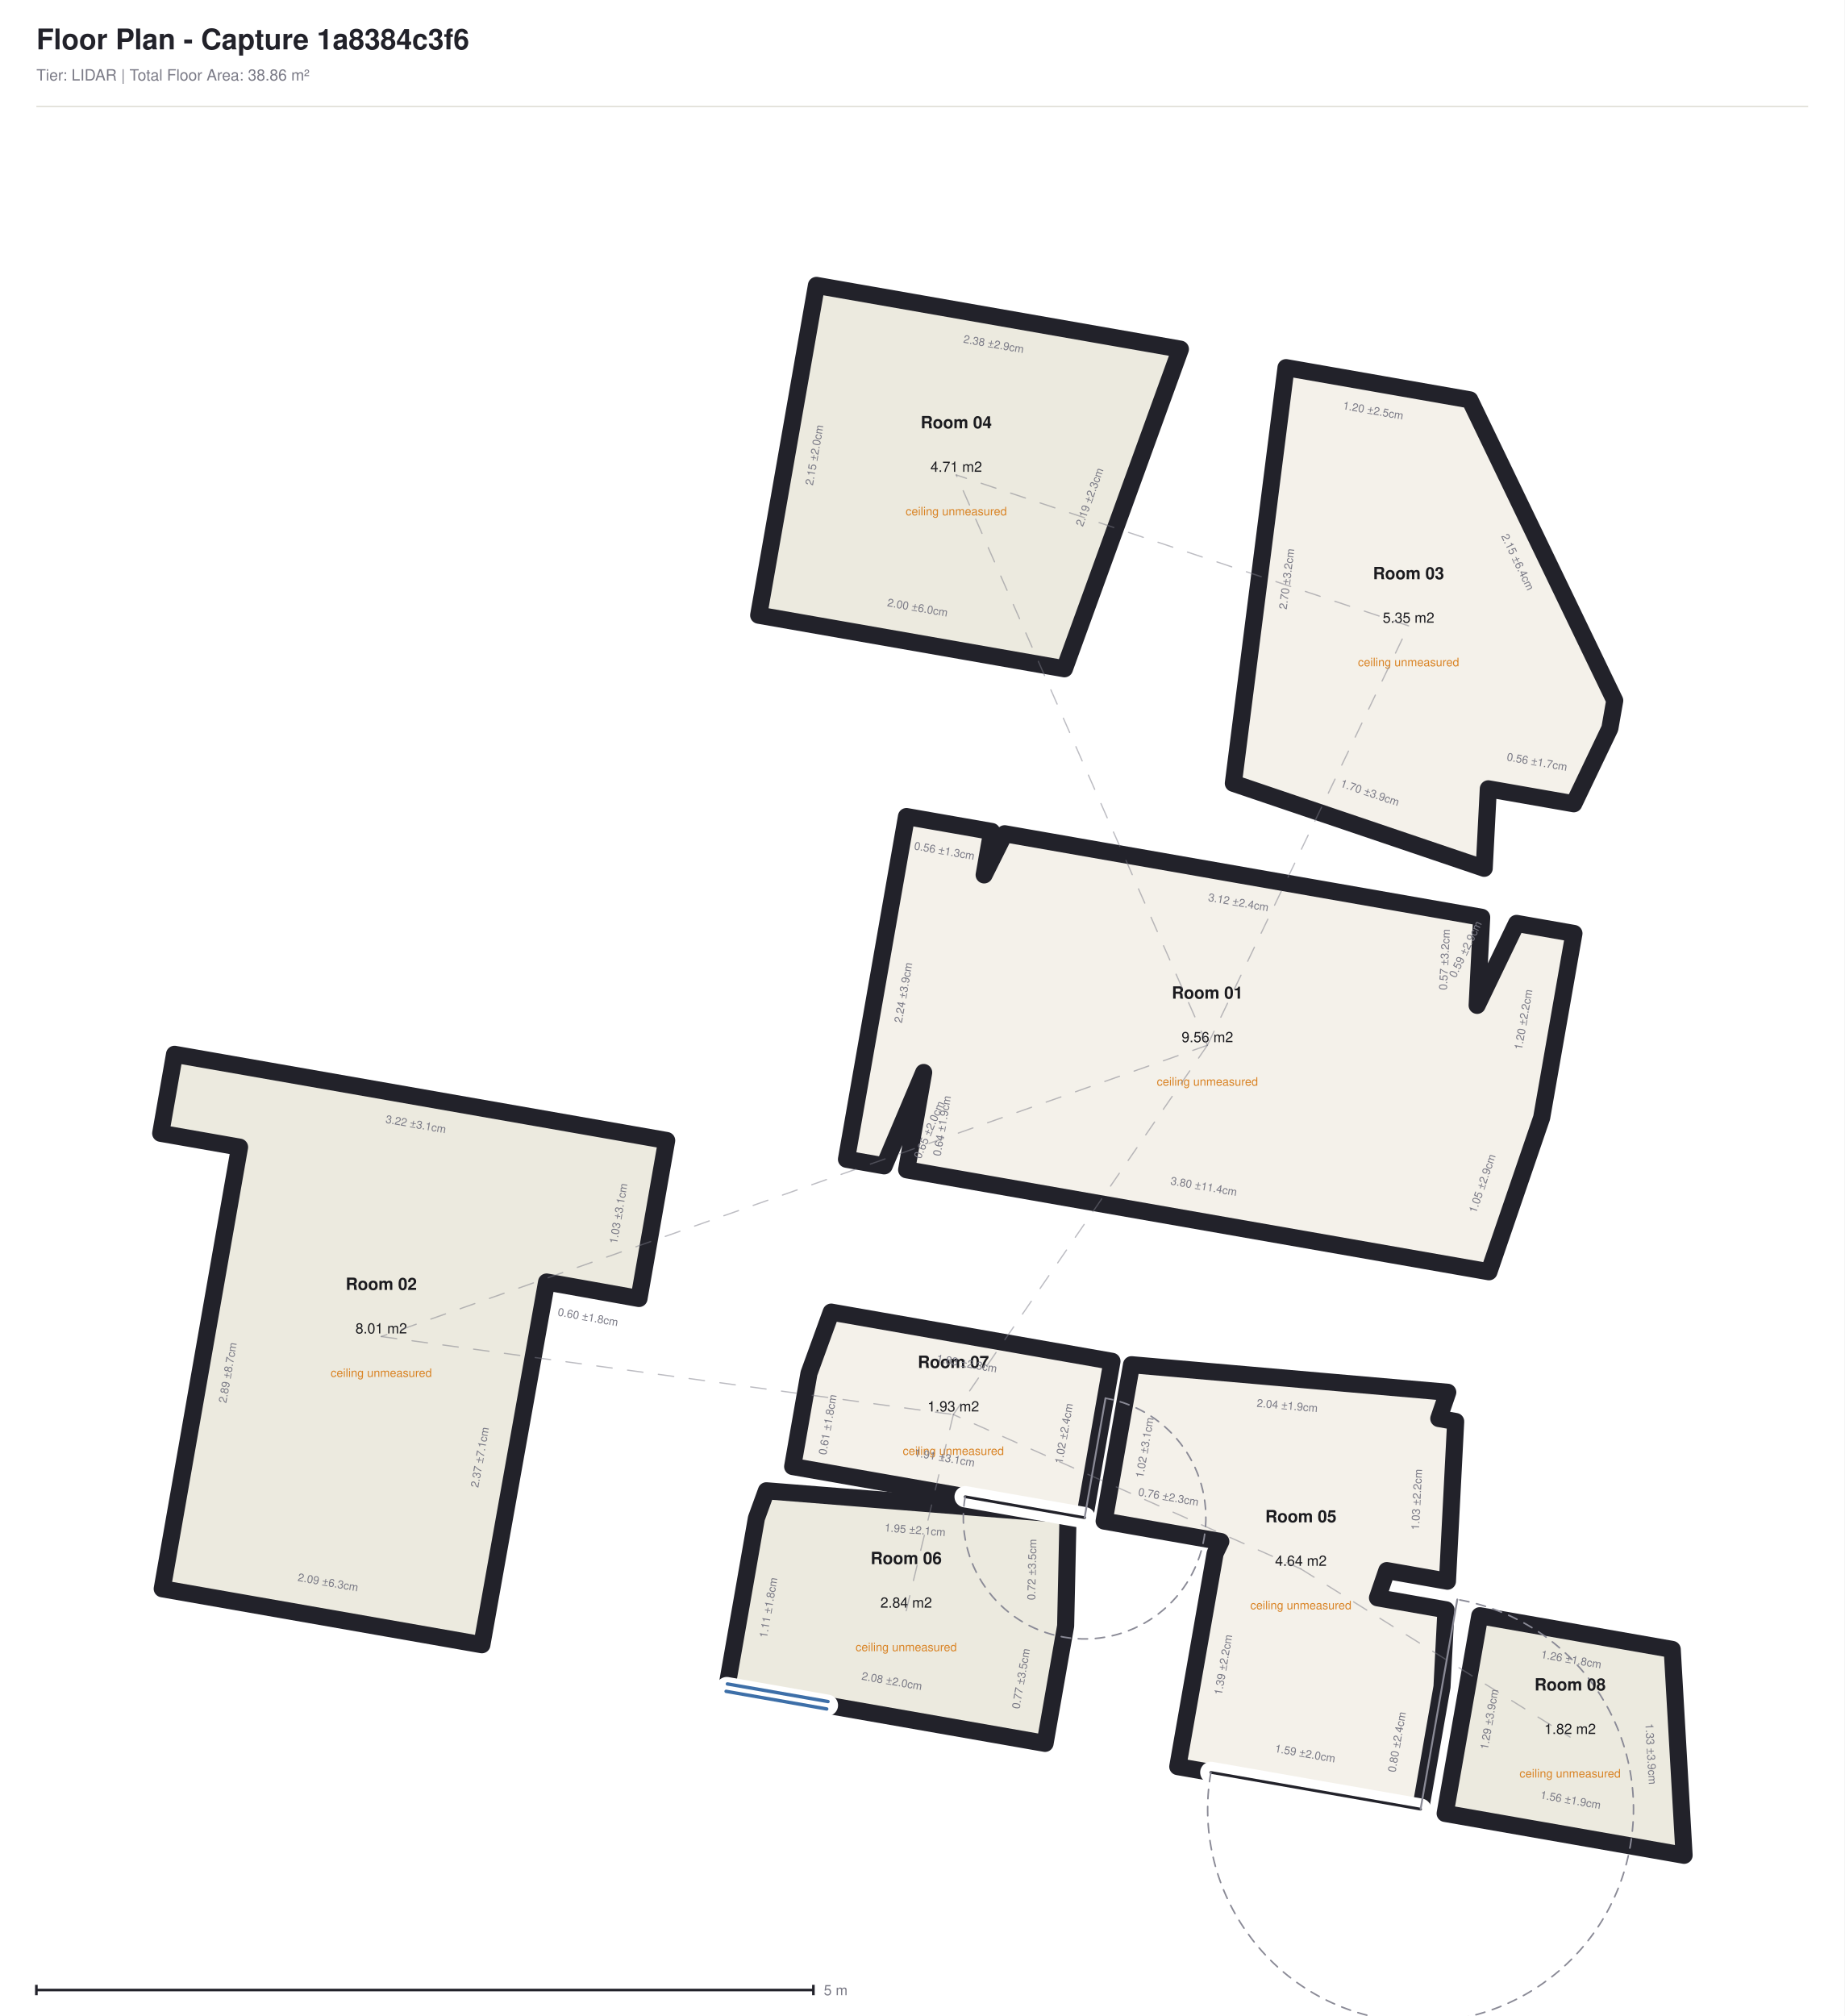
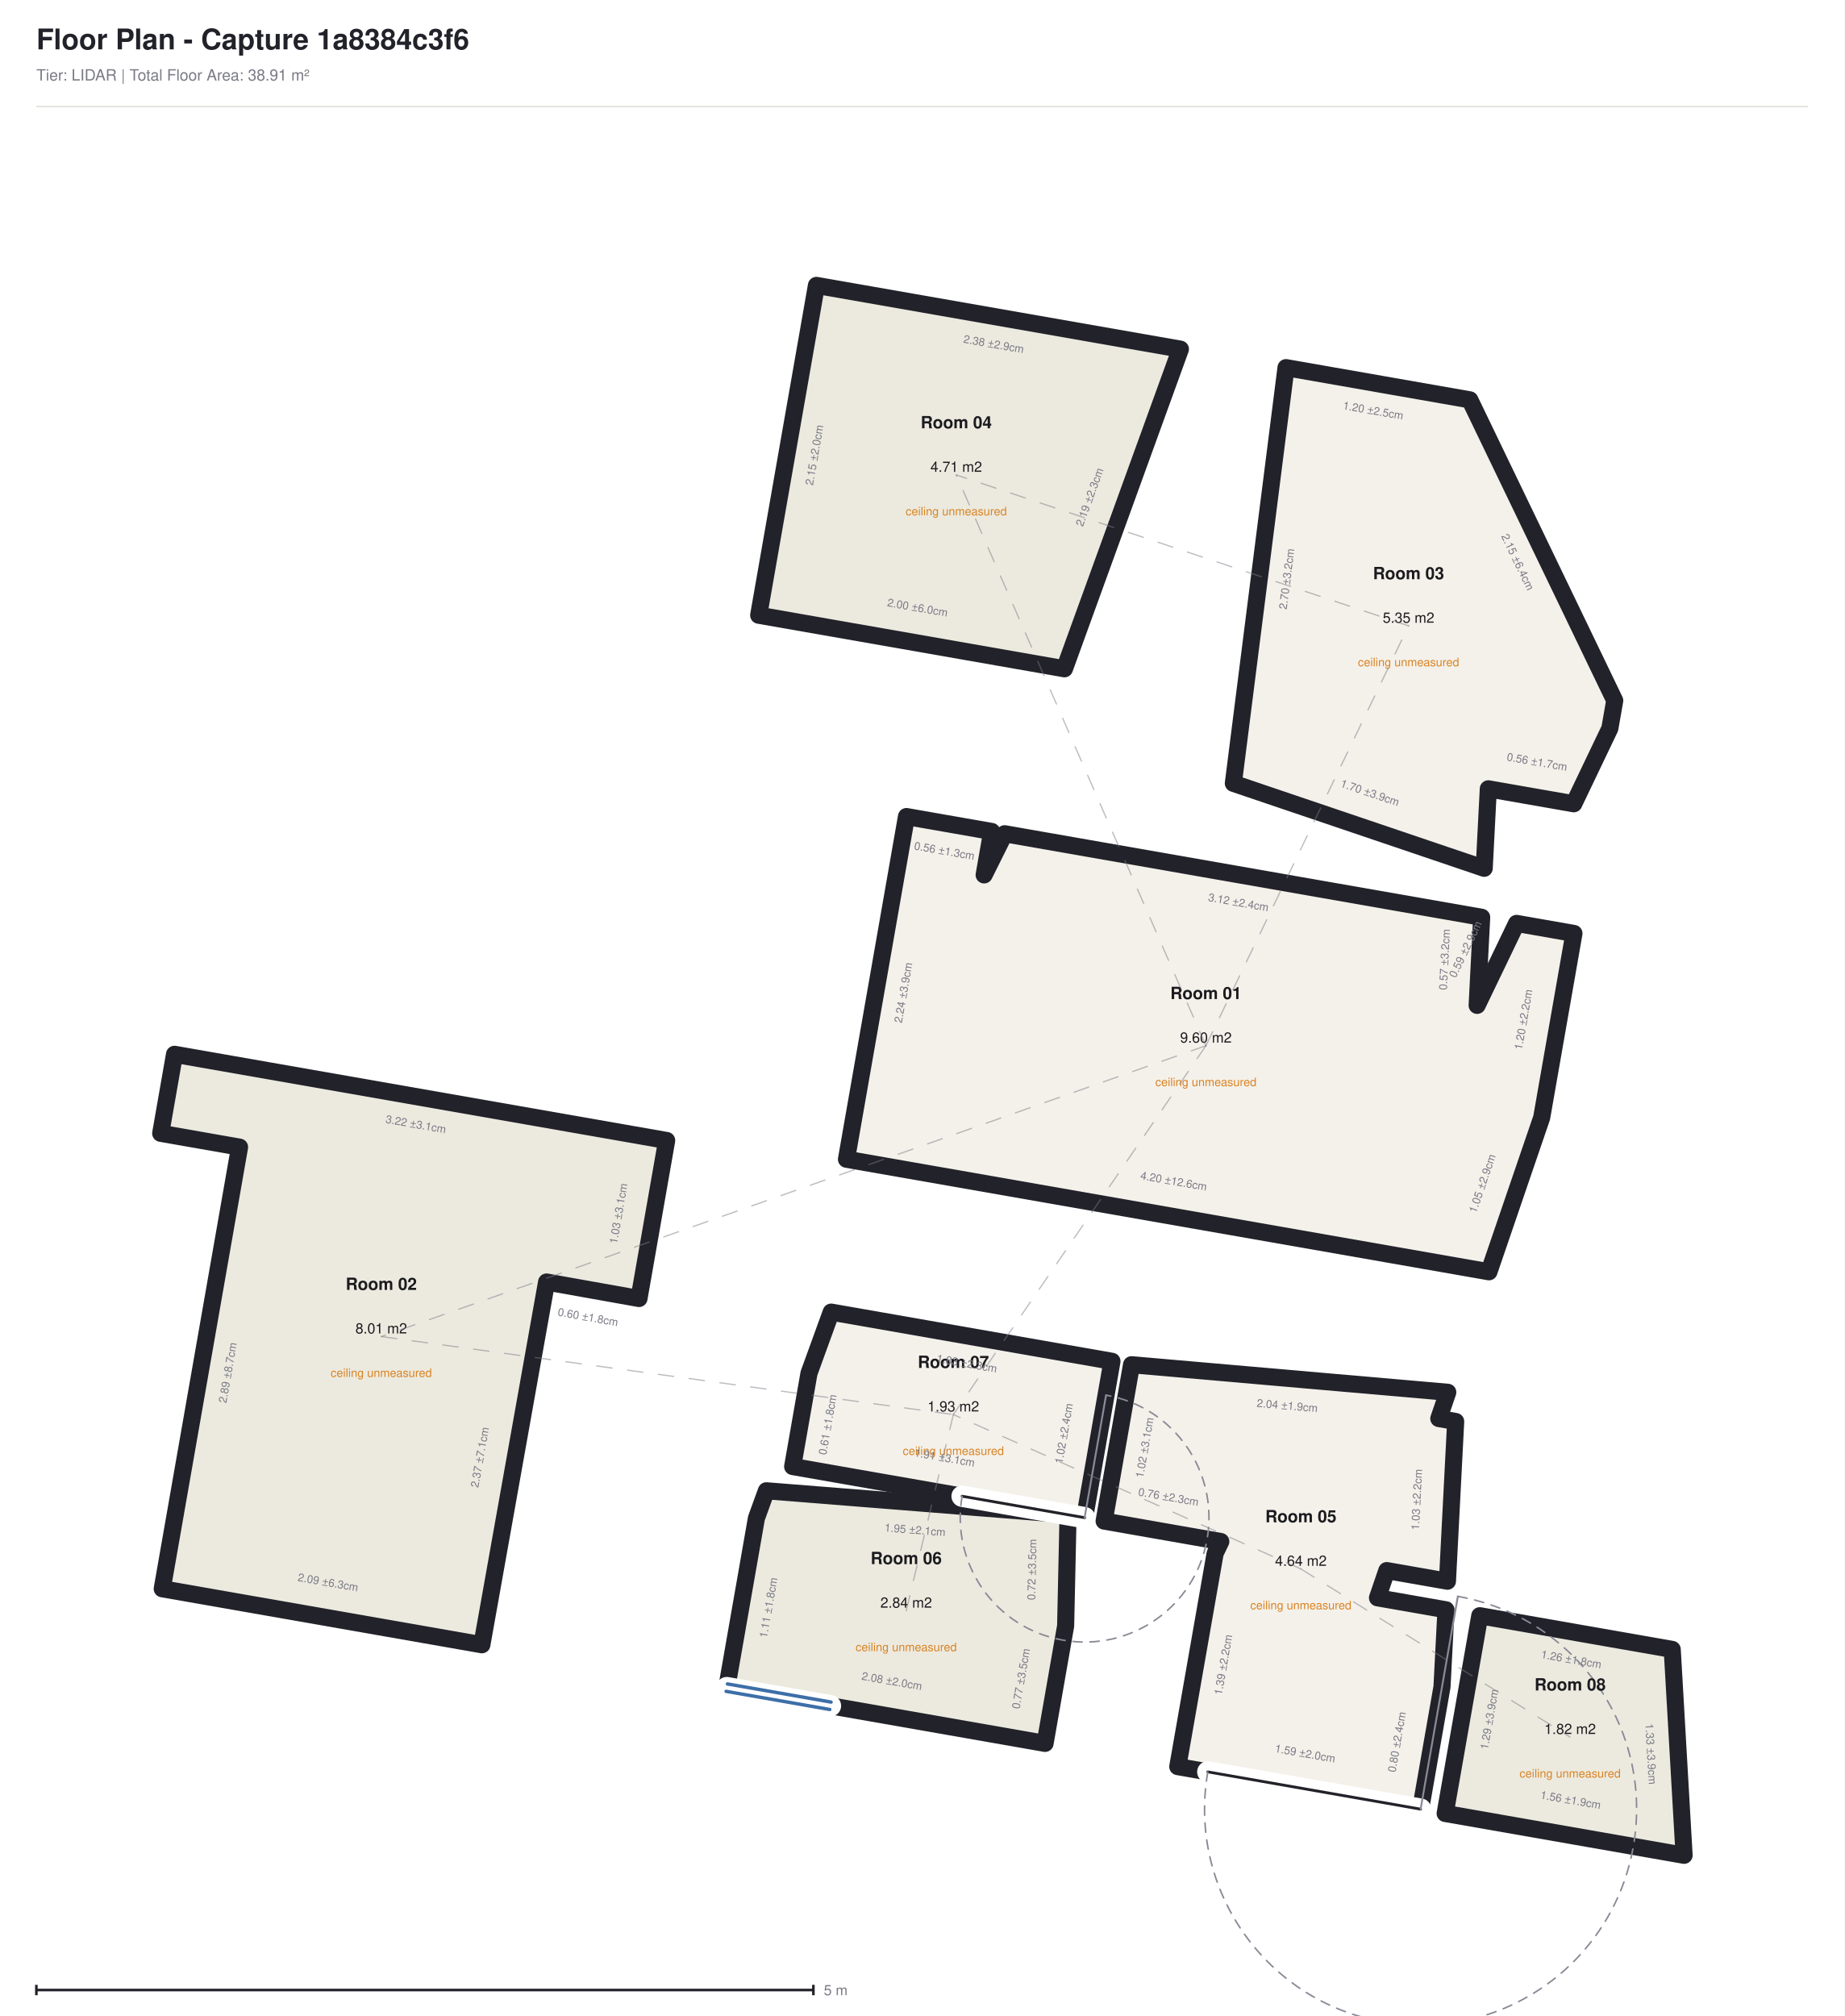
<svg xmlns="http://www.w3.org/2000/svg" width="1420" height="1552" viewBox="0 0 1420 1552">
  <rect width="1420" height="1552" fill="#ffffff" />
  <g font-family="Helvetica Neue, Helvetica, Arial, sans-serif">
    <text x="28" y="38" font-size="22" font-weight="600" fill="#22222a">Floor Plan - Capture 1a8384c3f6</text>
-     <text x="28" y="62" font-size="12" fill="#7a7a86">Tier: LIDAR | Total Floor Area: 38.86 m²</text>
+     <text x="28" y="62" font-size="12" fill="#7a7a86">Tier: LIDAR | Total Floor Area: 38.91 m²</text>
    <line x1="28" y1="82" x2="1392" y2="82" stroke="#dedcd4" stroke-width="1" />
-     <polygon points="651.66,892.44 697.86,628.61 763.50,640.11 757.65,673.54 773.45,641.85 1140.69,706.17 1137.19,773.97 1167.54,710.87 1211.72,718.61 1186.88,860.40 1146.30,979.07 697.98,900.56 711.10,825.63 680.72,897.53" stroke="none" fill="#f4f1ea" />
+     <polygon points="697.86,628.61 763.50,640.11 757.65,673.54 773.45,641.85 1140.69,706.17 1137.19,773.97 1167.54,710.87 1211.72,718.61 1186.88,860.40 1146.30,979.07 651.66,892.44" stroke="none" fill="#f4f1ea" />
    <polygon points="513.25,878.00 491.94,999.64 420.79,986.95 370.98,1266.20 124.89,1223.10 184.43,883.11 123.71,872.47 134.36,811.64" stroke="none" fill="#eceadf" />
    <polygon points="990.05,283.02 1131.56,307.81 1243.12,539.32 1239.36,560.76 1211.60,618.78 1145.79,607.26 1142.63,668.46 949.50,603.03" stroke="none" fill="#f4f1ea" />
    <polygon points="584.07,473.62 628.54,219.71 908.75,268.78 819.50,514.86" stroke="none" fill="#eceadf" />
    <polygon points="850.02,1170.99 871.11,1050.61 1114.58,1071.84 1107.67,1092.04 1120.67,1094.32 1114.33,1217.28 1067.64,1209.10 1060.47,1230.05 1113.20,1239.29 1110.14,1298.57 1093.65,1392.76 906.72,1360.02 935.47,1195.90 939.85,1186.73" stroke="none" fill="#f4f1ea" />
    <polygon points="559.50,1299.21 582.33,1168.80 590.00,1147.66 822.26,1166.13 820.39,1251.70 804.56,1342.13" stroke="none" fill="#eceadf" />
    <polygon points="610.23,1129.00 622.79,1057.26 639.89,1010.12 856.07,1047.98 834.99,1168.36" stroke="none" fill="#f4f1ea" />
    <polygon points="1112.56,1396.07 1139.22,1243.84 1287.38,1269.79 1296.52,1428.29" stroke="none" fill="#eceadf" />
-     <polygon points="651.66,892.44 697.86,628.61 763.50,640.11 757.65,673.54 773.45,641.85 1140.69,706.17 1137.19,773.97 1167.54,710.87 1211.72,718.61 1186.88,860.40 1146.30,979.07 697.98,900.56 711.10,825.63 680.72,897.53" stroke="#22222a" stroke-width="13.16" stroke-linejoin="round" stroke-linecap="round" fill="none" />
+     <polygon points="697.86,628.61 763.50,640.11 757.65,673.54 773.45,641.85 1140.69,706.17 1137.19,773.97 1167.54,710.87 1211.72,718.61 1186.88,860.40 1146.30,979.07 651.66,892.44" stroke="#22222a" stroke-width="13.16" stroke-linejoin="round" stroke-linecap="round" fill="none" />
    <polygon points="513.25,878.00 491.94,999.64 420.79,986.95 370.98,1266.20 124.89,1223.10 184.43,883.11 123.71,872.47 134.36,811.64" stroke="#22222a" stroke-width="13.16" stroke-linejoin="round" stroke-linecap="round" fill="none" />
    <polygon points="990.05,283.02 1131.56,307.81 1243.12,539.32 1239.36,560.76 1211.60,618.78 1145.79,607.26 1142.63,668.46 949.50,603.03" stroke="#22222a" stroke-width="13.16" stroke-linejoin="round" stroke-linecap="round" fill="none" />
    <polygon points="584.07,473.62 628.54,219.71 908.75,268.78 819.50,514.86" stroke="#22222a" stroke-width="13.16" stroke-linejoin="round" stroke-linecap="round" fill="none" />
    <polygon points="850.02,1170.99 871.11,1050.61 1114.58,1071.84 1107.67,1092.04 1120.67,1094.32 1114.33,1217.28 1067.64,1209.10 1060.47,1230.05 1113.20,1239.29 1110.14,1298.57 1093.65,1392.76 906.72,1360.02 935.47,1195.90 939.85,1186.73" stroke="#22222a" stroke-width="13.16" stroke-linejoin="round" stroke-linecap="round" fill="none" />
    <polygon points="559.50,1299.21 582.33,1168.80 590.00,1147.66 822.26,1166.13 820.39,1251.70 804.56,1342.13" stroke="#22222a" stroke-width="13.16" stroke-linejoin="round" stroke-linecap="round" fill="none" />
    <polygon points="610.23,1129.00 622.79,1057.26 639.89,1010.12 856.07,1047.98 834.99,1168.36" stroke="#22222a" stroke-width="13.16" stroke-linejoin="round" stroke-linecap="round" fill="none" />
    <polygon points="1112.56,1396.07 1139.22,1243.84 1287.38,1269.79 1296.52,1428.29" stroke="#22222a" stroke-width="13.16" stroke-linejoin="round" stroke-linecap="round" fill="none" />
-     <line x1="1093.65" y1="1392.76" x2="932.20" y2="1364.49" stroke="#ffffff" stroke-width="16.45" stroke-linejoin="round" stroke-linecap="round" fill="none" />
-     <line x1="1093.65" y1="1392.76" x2="932.20" y2="1364.49" stroke="#22222a" stroke-width="2.15" stroke-linejoin="round" stroke-linecap="round" fill="none" />
-     <line x1="1093.65" y1="1392.76" x2="1121.92" y2="1231.32" stroke="#8a8a96" stroke-width="1.44" stroke-linejoin="round" stroke-linecap="round" fill="none" />
-     <path d="M 932.20 1364.49 A 163.90 163.90 0 1 0 1121.92 1231.32" stroke="#8a8a96" stroke-width="1.20" stroke-linejoin="round" stroke-linecap="round" fill="none" stroke-dasharray="7.18,5.98" />
-     <line x1="636.95" y1="1312.78" x2="559.50" y2="1299.21" stroke="#ffffff" stroke-width="16.45" stroke-linejoin="round" stroke-linecap="round" fill="none" />
-     <line x1="636.45" y1="1315.63" x2="559.00" y2="1302.06" stroke="#3d6fa8" stroke-width="2.63" stroke-linejoin="round" stroke-linecap="round" fill="none" />
-     <line x1="637.45" y1="1309.92" x2="560.00" y2="1296.36" stroke="#3d6fa8" stroke-width="2.63" stroke-linejoin="round" stroke-linecap="round" fill="none" />
-     <line x1="834.99" y1="1168.36" x2="743.04" y2="1152.26" stroke="#ffffff" stroke-width="16.45" stroke-linejoin="round" stroke-linecap="round" fill="none" />
-     <line x1="834.99" y1="1168.36" x2="743.04" y2="1152.26" stroke="#22222a" stroke-width="2.15" stroke-linejoin="round" stroke-linecap="round" fill="none" />
-     <line x1="834.99" y1="1168.36" x2="851.09" y2="1076.41" stroke="#8a8a96" stroke-width="1.44" stroke-linejoin="round" stroke-linecap="round" fill="none" />
-     <path d="M 743.04 1152.26 A 93.35 93.35 0 1 0 851.09 1076.41" stroke="#8a8a96" stroke-width="1.20" stroke-linejoin="round" stroke-linecap="round" fill="none" stroke-dasharray="7.18,5.98" />
-     <text x="929.51" y="768.80" font-size="13.0" fill="#1b1b1f" text-anchor="middle" font-weight="bold">Room 01</text>
-     <text x="929.51" y="802.30" font-size="11.0" fill="#1b1b1f" text-anchor="middle" font-weight="normal">9.56 m2</text>
-     <text x="929.51" y="835.80" font-size="9.0" fill="#d98324" text-anchor="middle" font-weight="normal">ceiling unmeasured</text>
-     <text x="698.33" y="764.66" font-size="8.5" fill="#7a7a86" text-anchor="middle" font-weight="normal" transform="rotate(-80.07 698.33 764.66)">2.24 ±3.9cm</text>
+     <line x1="1093.65" y1="1392.76" x2="929.85" y2="1364.07" stroke="#ffffff" stroke-width="16.45" stroke-linejoin="round" stroke-linecap="round" fill="none" />
+     <line x1="1093.65" y1="1392.76" x2="929.85" y2="1364.07" stroke="#22222a" stroke-width="2.15" stroke-linejoin="round" stroke-linecap="round" fill="none" />
+     <line x1="1093.65" y1="1392.76" x2="1122.34" y2="1228.96" stroke="#8a8a96" stroke-width="1.44" stroke-linejoin="round" stroke-linecap="round" fill="none" />
+     <path d="M 929.85 1364.07 A 166.29 166.29 0 1 0 1122.34 1228.96" stroke="#8a8a96" stroke-width="1.20" stroke-linejoin="round" stroke-linecap="round" fill="none" stroke-dasharray="7.18,5.98" />
+     <line x1="639.31" y1="1313.19" x2="559.50" y2="1299.21" stroke="#ffffff" stroke-width="16.45" stroke-linejoin="round" stroke-linecap="round" fill="none" />
+     <line x1="638.81" y1="1316.04" x2="559.00" y2="1302.06" stroke="#3d6fa8" stroke-width="2.63" stroke-linejoin="round" stroke-linecap="round" fill="none" />
+     <line x1="639.81" y1="1310.34" x2="560.00" y2="1296.36" stroke="#3d6fa8" stroke-width="2.63" stroke-linejoin="round" stroke-linecap="round" fill="none" />
+     <line x1="834.99" y1="1168.36" x2="740.69" y2="1151.84" stroke="#ffffff" stroke-width="16.45" stroke-linejoin="round" stroke-linecap="round" fill="none" />
+     <line x1="834.99" y1="1168.36" x2="740.69" y2="1151.84" stroke="#22222a" stroke-width="2.15" stroke-linejoin="round" stroke-linecap="round" fill="none" />
+     <line x1="834.99" y1="1168.36" x2="851.51" y2="1074.06" stroke="#8a8a96" stroke-width="1.44" stroke-linejoin="round" stroke-linecap="round" fill="none" />
+     <path d="M 740.69 1151.84 A 95.74 95.74 0 1 0 851.51 1074.06" stroke="#8a8a96" stroke-width="1.20" stroke-linejoin="round" stroke-linecap="round" fill="none" stroke-dasharray="7.18,5.98" />
+     <text x="928.38" y="769.14" font-size="13.0" fill="#1b1b1f" text-anchor="middle" font-weight="bold">Room 01</text>
+     <text x="928.38" y="802.64" font-size="11.0" fill="#1b1b1f" text-anchor="middle" font-weight="normal">9.60 m2</text>
+     <text x="928.38" y="836.14" font-size="9.0" fill="#d98324" text-anchor="middle" font-weight="normal">ceiling unmeasured</text>
    <text x="726.55" y="657.93" font-size="8.5" fill="#7a7a86" text-anchor="middle" font-weight="normal" transform="rotate(9.93 726.55 657.93)">0.56 ±1.3cm</text>
    <text x="952.94" y="697.58" font-size="8.5" fill="#7a7a86" text-anchor="middle" font-weight="normal" transform="rotate(9.93 952.94 697.58)">3.12 ±2.4cm</text>
    <text x="1115.04" y="738.84" font-size="8.5" fill="#7a7a86" text-anchor="middle" font-weight="normal" transform="rotate(-87.05 1115.04 738.84)">0.57 ±3.2cm</text>
    <text x="1130.80" y="732.05" font-size="8.5" fill="#7a7a86" text-anchor="middle" font-weight="normal" transform="rotate(-64.32 1130.80 732.05)">0.59 ±2.9cm</text>
    <text x="1175.73" y="785.38" font-size="8.5" fill="#7a7a86" text-anchor="middle" font-weight="normal" transform="rotate(-80.07 1175.73 785.38)">1.20 ±2.2cm</text>
    <text x="1143.95" y="912.00" font-size="8.5" fill="#7a7a86" text-anchor="middle" font-weight="normal" transform="rotate(-71.12 1143.95 912.00)">1.05 ±2.9cm</text>
-     <text x="926.27" y="916.25" font-size="8.5" fill="#7a7a86" text-anchor="middle" font-weight="normal" transform="rotate(-350.07 926.27 916.25)">3.80 ±11.4cm</text>
-     <text x="728.11" y="867.22" font-size="8.5" fill="#7a7a86" text-anchor="middle" font-weight="normal" transform="rotate(-80.07 728.11 867.22)">0.64 ±1.9cm</text>
-     <text x="717.95" y="870.90" font-size="8.5" fill="#7a7a86" text-anchor="middle" font-weight="normal" transform="rotate(-67.09 717.95 870.90)">0.65 ±2.0cm</text>
+     <text x="903.11" y="912.19" font-size="8.5" fill="#7a7a86" text-anchor="middle" font-weight="normal" transform="rotate(-350.07 903.11 912.19)">4.20 ±12.6cm</text>
+     <text x="698.33" y="764.66" font-size="8.5" fill="#7a7a86" text-anchor="middle" font-weight="normal" transform="rotate(-80.07 698.33 764.66)">2.24 ±3.9cm</text>
    <text x="293.52" y="993.04" font-size="13.0" fill="#1b1b1f" text-anchor="middle" font-weight="bold">Room 02</text>
    <text x="293.52" y="1026.54" font-size="11.0" fill="#1b1b1f" text-anchor="middle" font-weight="normal">8.01 m2</text>
    <text x="293.52" y="1060.04" font-size="9.0" fill="#d98324" text-anchor="middle" font-weight="normal">ceiling unmeasured</text>
    <text x="479.03" y="934.69" font-size="8.5" fill="#7a7a86" text-anchor="middle" font-weight="normal" transform="rotate(-80.07 479.03 934.69)">1.03 ±3.1cm</text>
    <text x="452.16" y="1016.85" font-size="8.5" fill="#7a7a86" text-anchor="middle" font-weight="normal" transform="rotate(-349.89 452.16 1016.85)">0.60 ±1.8cm</text>
    <text x="372.33" y="1122.37" font-size="8.5" fill="#7a7a86" text-anchor="middle" font-weight="normal" transform="rotate(-79.89 372.33 1122.37)">2.37 ±7.1cm</text>
    <text x="252.06" y="1221.08" font-size="8.5" fill="#7a7a86" text-anchor="middle" font-weight="normal" transform="rotate(-350.07 252.06 1221.08)">2.09 ±6.3cm</text>
    <text x="178.23" y="1057.23" font-size="8.5" fill="#7a7a86" text-anchor="middle" font-weight="normal" transform="rotate(-80.07 178.23 1057.23)">2.89 ±8.7cm</text>
    <text x="319.68" y="868.39" font-size="8.5" fill="#7a7a86" text-anchor="middle" font-weight="normal" transform="rotate(9.93 319.68 868.39)">3.22 ±3.1cm</text>
    <text x="1084.39" y="445.91" font-size="13.0" fill="#1b1b1f" text-anchor="middle" font-weight="bold">Room 03</text>
    <text x="1084.39" y="479.41" font-size="11.0" fill="#1b1b1f" text-anchor="middle" font-weight="normal">5.35 m2</text>
    <text x="1084.39" y="512.91" font-size="9.0" fill="#d98324" text-anchor="middle" font-weight="normal">ceiling unmeasured</text>
    <text x="1056.68" y="318.98" font-size="8.5" fill="#7a7a86" text-anchor="middle" font-weight="normal" transform="rotate(9.93 1056.68 318.98)">1.20 ±2.5cm</text>
    <text x="1165.78" y="433.95" font-size="8.5" fill="#7a7a86" text-anchor="middle" font-weight="normal" transform="rotate(64.27 1165.78 433.95)">2.15 ±6.4cm</text>
    <text x="1182.82" y="589.45" font-size="8.5" fill="#7a7a86" text-anchor="middle" font-weight="normal" transform="rotate(-350.07 1182.82 589.45)">0.56 ±1.7cm</text>
    <text x="1053.74" y="613.08" font-size="8.5" fill="#7a7a86" text-anchor="middle" font-weight="normal" transform="rotate(-341.29 1053.74 613.08)">1.70 ±3.9cm</text>
    <text x="993.51" y="446.04" font-size="8.5" fill="#7a7a86" text-anchor="middle" font-weight="normal" transform="rotate(-82.78 993.51 446.04)">2.70 ±3.2cm</text>
    <text x="736.18" y="329.73" font-size="13.0" fill="#1b1b1f" text-anchor="middle" font-weight="bold">Room 04</text>
    <text x="736.18" y="363.23" font-size="11.0" fill="#1b1b1f" text-anchor="middle" font-weight="normal">4.71 m2</text>
    <text x="736.18" y="396.73" font-size="9.0" fill="#d98324" text-anchor="middle" font-weight="normal">ceiling unmeasured</text>
    <text x="629.87" y="350.79" font-size="8.5" fill="#7a7a86" text-anchor="middle" font-weight="normal" transform="rotate(-80.07 629.87 350.79)">2.15 ±2.0cm</text>
    <text x="764.52" y="267.81" font-size="8.5" fill="#7a7a86" text-anchor="middle" font-weight="normal" transform="rotate(9.93 764.52 267.81)">2.38 ±2.9cm</text>
    <text x="841.63" y="383.66" font-size="8.5" fill="#7a7a86" text-anchor="middle" font-weight="normal" transform="rotate(-70.07 841.63 383.66)">2.19 ±2.3cm</text>
    <text x="705.91" y="470.67" font-size="8.5" fill="#7a7a86" text-anchor="middle" font-weight="normal" transform="rotate(-350.07 705.91 470.67)">2.00 ±6.0cm</text>
    <text x="1001.49" y="1171.93" font-size="13.0" fill="#1b1b1f" text-anchor="middle" font-weight="bold">Room 05</text>
    <text x="1001.49" y="1205.43" font-size="11.0" fill="#1b1b1f" text-anchor="middle" font-weight="normal">4.64 m2</text>
    <text x="1001.49" y="1238.92" font-size="9.0" fill="#d98324" text-anchor="middle" font-weight="normal">ceiling unmeasured</text>
    <text x="884.13" y="1114.93" font-size="8.5" fill="#7a7a86" text-anchor="middle" font-weight="normal" transform="rotate(-80.07 884.13 1114.93)">1.02 ±3.1cm</text>
    <text x="990.76" y="1085.06" font-size="8.5" fill="#7a7a86" text-anchor="middle" font-weight="normal" transform="rotate(4.98 990.76 1085.06)">2.04 ±1.9cm</text>
    <text x="1093.61" y="1154.57" font-size="8.5" fill="#7a7a86" text-anchor="middle" font-weight="normal" transform="rotate(-87.05 1093.61 1154.57)">1.03 ±2.2cm</text>
    <text x="1078.33" y="1341.54" font-size="8.5" fill="#7a7a86" text-anchor="middle" font-weight="normal" transform="rotate(-80.07 1078.33 1341.54)">0.80 ±2.4cm</text>
    <text x="1004.31" y="1352.82" font-size="8.5" fill="#7a7a86" text-anchor="middle" font-weight="normal" transform="rotate(-350.07 1004.31 1352.82)">1.59 ±2.0cm</text>
    <text x="944.66" y="1282.09" font-size="8.5" fill="#7a7a86" text-anchor="middle" font-weight="normal" transform="rotate(-80.07 944.66 1282.09)">1.39 ±2.2cm</text>
    <text x="899.07" y="1155.29" font-size="8.5" fill="#7a7a86" text-anchor="middle" font-weight="normal" transform="rotate(-350.07 899.07 1155.29)">0.76 ±2.3cm</text>
    <text x="697.64" y="1204.13" font-size="13.0" fill="#1b1b1f" text-anchor="middle" font-weight="bold">Room 06</text>
    <text x="697.64" y="1237.63" font-size="11.0" fill="#1b1b1f" text-anchor="middle" font-weight="normal">2.84 m2</text>
    <text x="697.64" y="1271.13" font-size="9.0" fill="#d98324" text-anchor="middle" font-weight="normal">ceiling unmeasured</text>
    <text x="594.48" y="1238.14" font-size="8.5" fill="#7a7a86" text-anchor="middle" font-weight="normal" transform="rotate(-80.07 594.48 1238.14)">1.11 ±1.8cm</text>
    <text x="704.24" y="1180.75" font-size="8.5" fill="#7a7a86" text-anchor="middle" font-weight="normal" transform="rotate(4.55 704.24 1180.75)">1.95 ±2.1cm</text>
    <text x="797.41" y="1208.39" font-size="8.5" fill="#7a7a86" text-anchor="middle" font-weight="normal" transform="rotate(-88.75 797.41 1208.39)">0.72 ±3.5cm</text>
    <text x="788.91" y="1292.79" font-size="8.5" fill="#7a7a86" text-anchor="middle" font-weight="normal" transform="rotate(-80.07 788.91 1292.79)">0.77 ±3.5cm</text>
    <text x="686.15" y="1297.10" font-size="8.5" fill="#7a7a86" text-anchor="middle" font-weight="normal" transform="rotate(-350.07 686.15 1297.10)">2.08 ±2.0cm</text>
    <text x="733.94" y="1053.09" font-size="13.0" fill="#1b1b1f" text-anchor="middle" font-weight="bold">Room 07</text>
    <text x="733.94" y="1086.59" font-size="11.0" fill="#1b1b1f" text-anchor="middle" font-weight="normal">1.93 m2</text>
    <text x="733.94" y="1120.08" font-size="9.0" fill="#d98324" text-anchor="middle" font-weight="normal">ceiling unmeasured</text>
    <text x="640.08" y="1097.25" font-size="8.5" fill="#7a7a86" text-anchor="middle" font-weight="normal" transform="rotate(-80.07 640.08 1097.25)">0.61 ±1.8cm</text>
    <text x="743.85" y="1052.62" font-size="8.5" fill="#7a7a86" text-anchor="middle" font-weight="normal" transform="rotate(9.93 743.85 1052.62)">1.83 ±2.3cm</text>
    <text x="821.96" y="1104.04" font-size="8.5" fill="#7a7a86" text-anchor="middle" font-weight="normal" transform="rotate(-80.07 821.96 1104.04)">1.02 ±2.4cm</text>
    <text x="726.74" y="1125.11" font-size="8.5" fill="#7a7a86" text-anchor="middle" font-weight="normal" transform="rotate(-350.07 726.74 1125.11)">1.91 ±3.1cm</text>
    <text x="1208.76" y="1301.40" font-size="13.0" fill="#1b1b1f" text-anchor="middle" font-weight="bold">Room 08</text>
    <text x="1208.76" y="1334.90" font-size="11.0" fill="#1b1b1f" text-anchor="middle" font-weight="normal">1.82 m2</text>
    <text x="1208.76" y="1368.40" font-size="9.0" fill="#d98324" text-anchor="middle" font-weight="normal">ceiling unmeasured</text>
    <text x="1149.46" y="1324.09" font-size="8.5" fill="#7a7a86" text-anchor="middle" font-weight="normal" transform="rotate(-80.07 1149.46 1324.09)">1.29 ±3.9cm</text>
    <text x="1209.17" y="1280.39" font-size="8.5" fill="#7a7a86" text-anchor="middle" font-weight="normal" transform="rotate(9.93 1209.17 1280.39)">1.26 ±1.8cm</text>
    <text x="1268.06" y="1350.42" font-size="8.5" fill="#7a7a86" text-anchor="middle" font-weight="normal" transform="rotate(86.70 1268.06 1350.42)">1.33 ±3.9cm</text>
    <text x="1208.67" y="1388.61" font-size="8.5" fill="#7a7a86" text-anchor="middle" font-weight="normal" transform="rotate(-350.07 1208.67 1388.61)">1.56 ±1.9cm</text>
    <line x1="1084.39" y1="481.80" x2="736.18" y2="365.63" stroke="#7a7a86" stroke-width="0.96" stroke-linejoin="round" stroke-linecap="round" fill="none" stroke-dasharray="11.96,11.96" opacity="0.50" />
-     <line x1="929.51" y1="804.69" x2="736.18" y2="365.63" stroke="#7a7a86" stroke-width="0.96" stroke-linejoin="round" stroke-linecap="round" fill="none" stroke-dasharray="11.96,11.96" opacity="0.50" />
-     <line x1="929.51" y1="804.69" x2="293.52" y2="1028.93" stroke="#7a7a86" stroke-width="0.96" stroke-linejoin="round" stroke-linecap="round" fill="none" stroke-dasharray="11.96,11.96" opacity="0.50" />
+     <line x1="928.38" y1="805.03" x2="736.18" y2="365.63" stroke="#7a7a86" stroke-width="0.96" stroke-linejoin="round" stroke-linecap="round" fill="none" stroke-dasharray="11.96,11.96" opacity="0.50" />
+     <line x1="928.38" y1="805.03" x2="293.52" y2="1028.93" stroke="#7a7a86" stroke-width="0.96" stroke-linejoin="round" stroke-linecap="round" fill="none" stroke-dasharray="11.96,11.96" opacity="0.50" />
    <line x1="293.52" y1="1028.93" x2="733.94" y2="1088.98" stroke="#7a7a86" stroke-width="0.96" stroke-linejoin="round" stroke-linecap="round" fill="none" stroke-dasharray="11.96,11.96" opacity="0.50" />
    <line x1="697.64" y1="1240.02" x2="733.94" y2="1088.98" stroke="#7a7a86" stroke-width="0.96" stroke-linejoin="round" stroke-linecap="round" fill="none" stroke-dasharray="11.96,11.96" opacity="0.50" />
    <line x1="1001.49" y1="1207.82" x2="733.94" y2="1088.98" stroke="#7a7a86" stroke-width="0.96" stroke-linejoin="round" stroke-linecap="round" fill="none" stroke-dasharray="11.96,11.96" opacity="0.50" />
    <line x1="1001.49" y1="1207.82" x2="1208.76" y2="1337.29" stroke="#7a7a86" stroke-width="0.96" stroke-linejoin="round" stroke-linecap="round" fill="none" stroke-dasharray="11.96,11.96" opacity="0.50" />
-     <line x1="929.51" y1="804.69" x2="733.94" y2="1088.98" stroke="#7a7a86" stroke-width="0.96" stroke-linejoin="round" stroke-linecap="round" fill="none" stroke-dasharray="11.96,11.96" opacity="0.50" />
-     <line x1="929.51" y1="804.69" x2="1084.39" y2="481.80" stroke="#7a7a86" stroke-width="0.96" stroke-linejoin="round" stroke-linecap="round" fill="none" stroke-dasharray="11.96,11.96" opacity="0.50" />
+     <line x1="928.38" y1="805.03" x2="733.94" y2="1088.98" stroke="#7a7a86" stroke-width="0.96" stroke-linejoin="round" stroke-linecap="round" fill="none" stroke-dasharray="11.96,11.96" opacity="0.50" />
+     <line x1="928.38" y1="805.03" x2="1084.39" y2="481.80" stroke="#7a7a86" stroke-width="0.96" stroke-linejoin="round" stroke-linecap="round" fill="none" stroke-dasharray="11.96,11.96" opacity="0.50" />
    <g>
      <line x1="28" y1="1532" x2="626.2" y2="1532" stroke="#22222a" stroke-width="2" />
      <line x1="28" y1="1528" x2="28" y2="1536" stroke="#22222a" stroke-width="2" />
      <line x1="626.2" y1="1528" x2="626.2" y2="1536" stroke="#22222a" stroke-width="2" />
      <text x="634.2" y="1536" font-size="11" fill="#7a7a86">5 m</text>
    </g>
  </g>
</svg>
